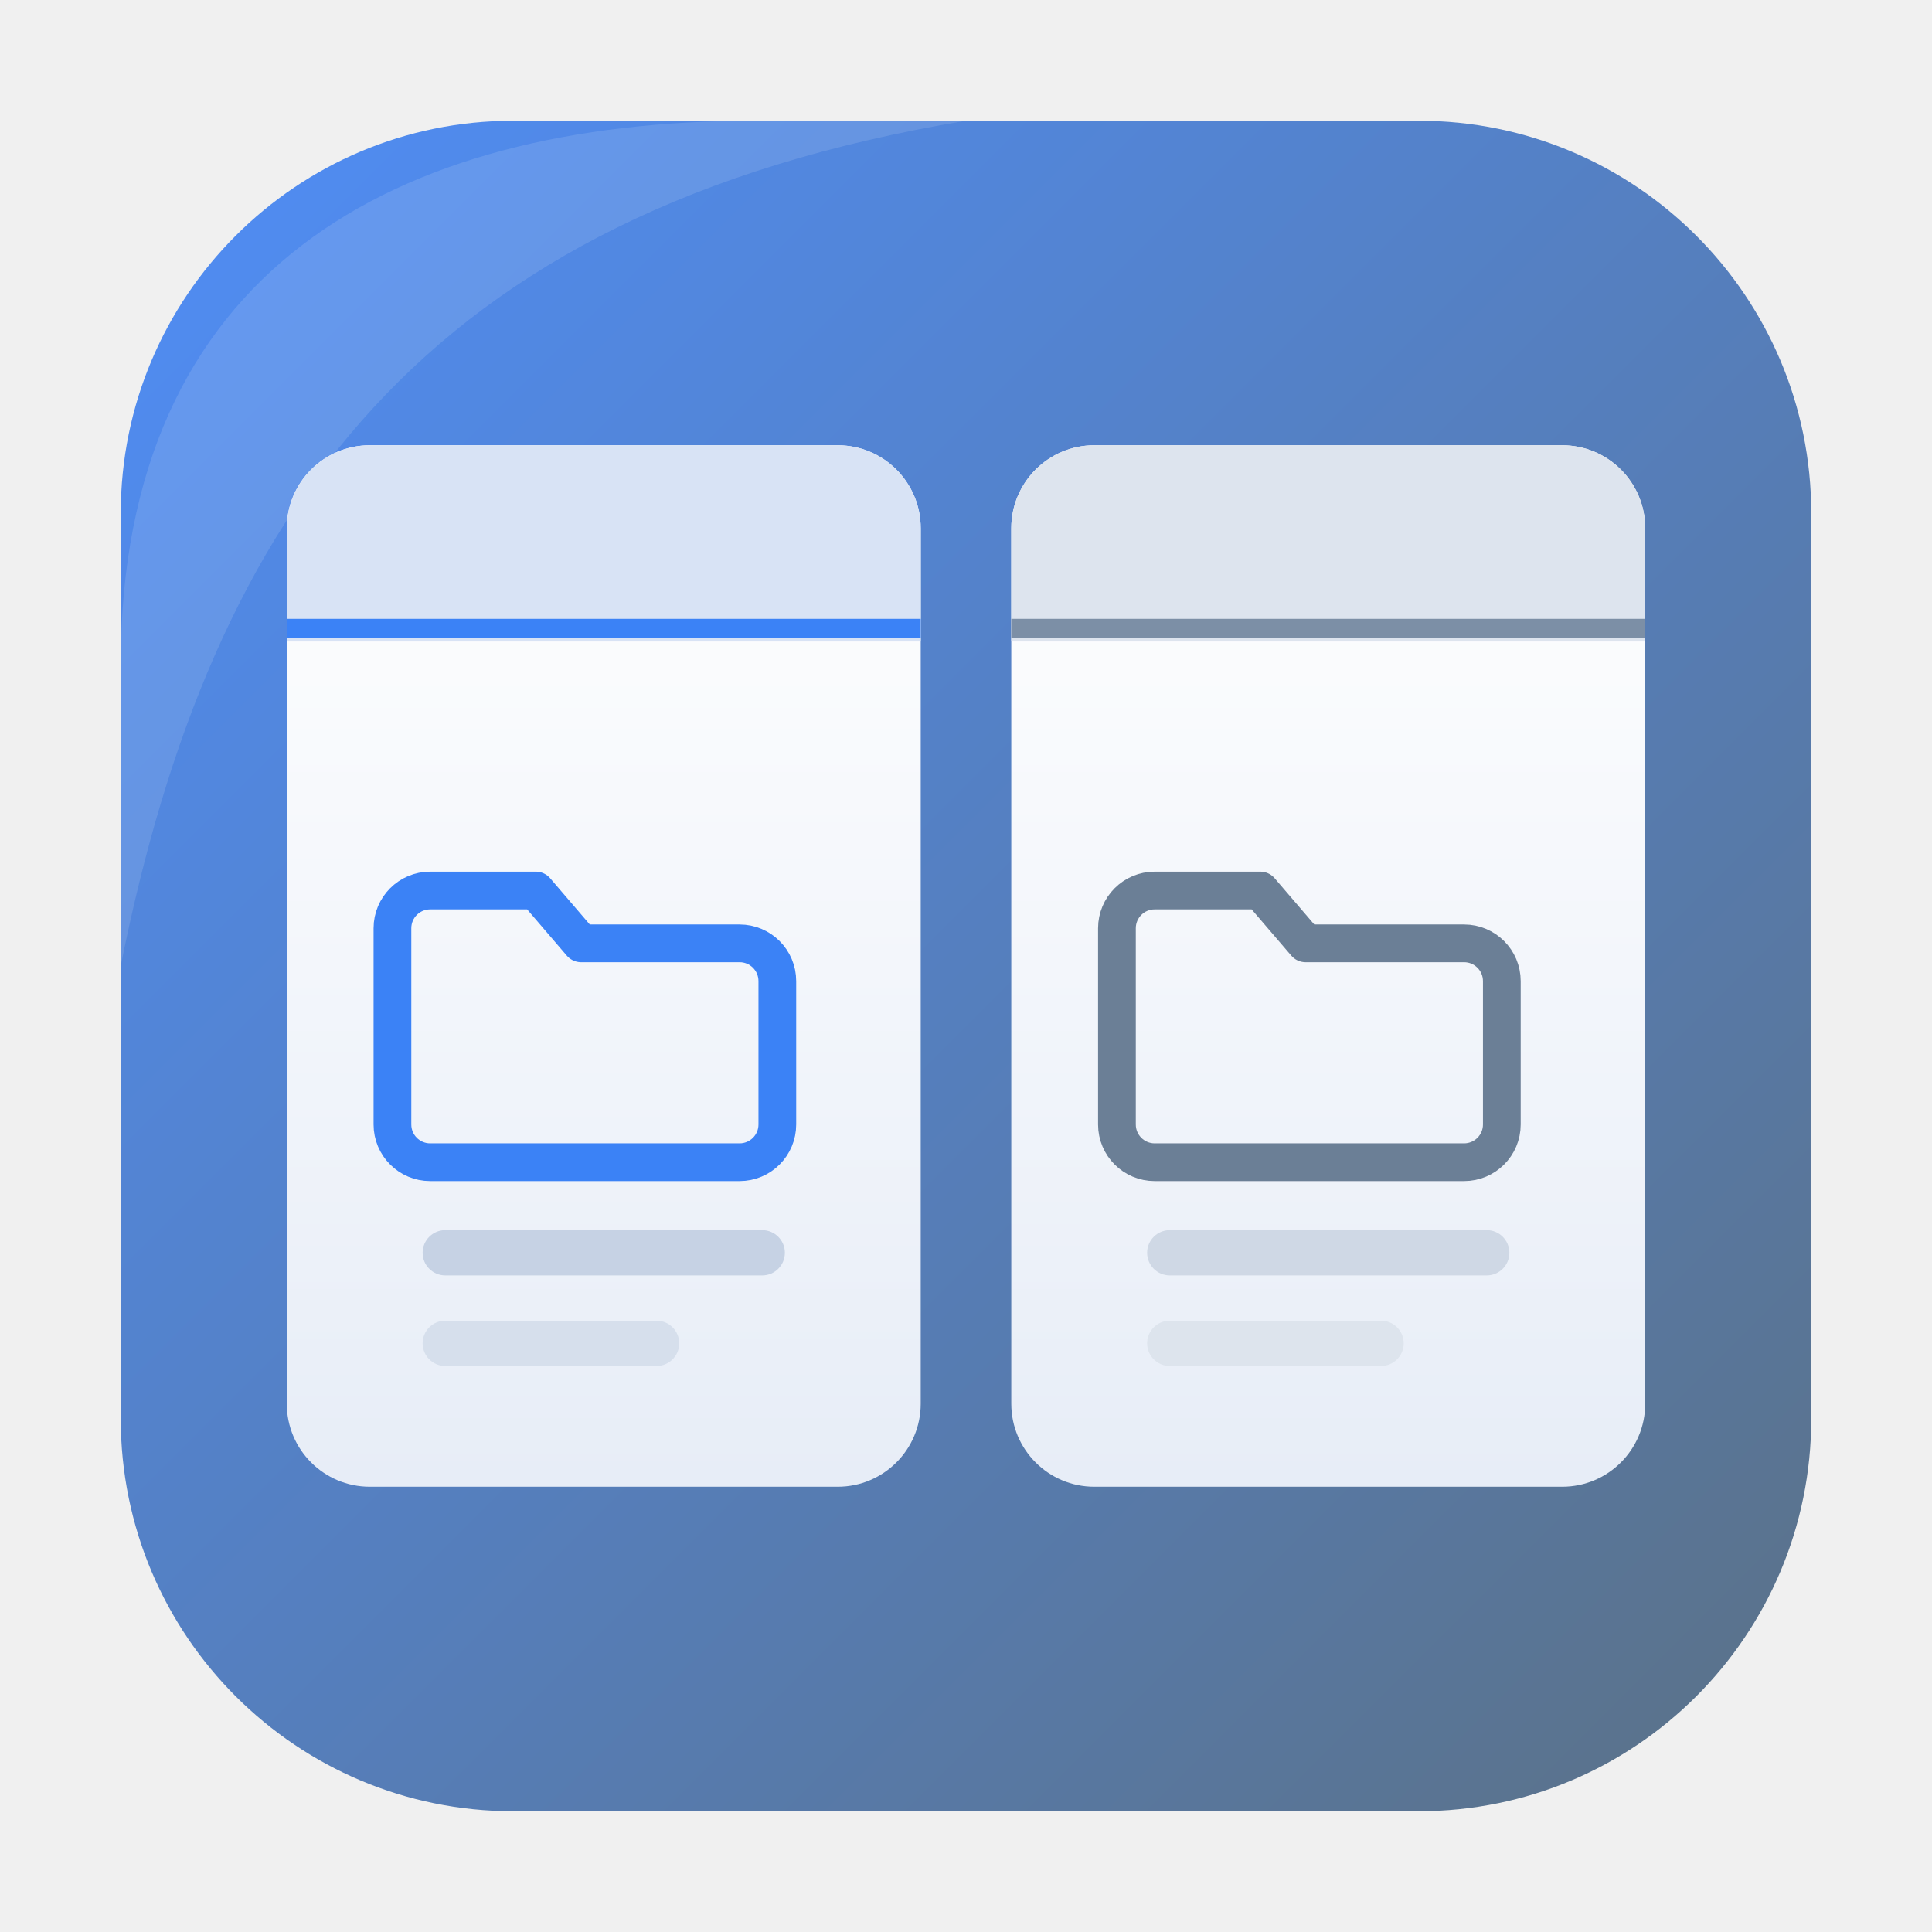
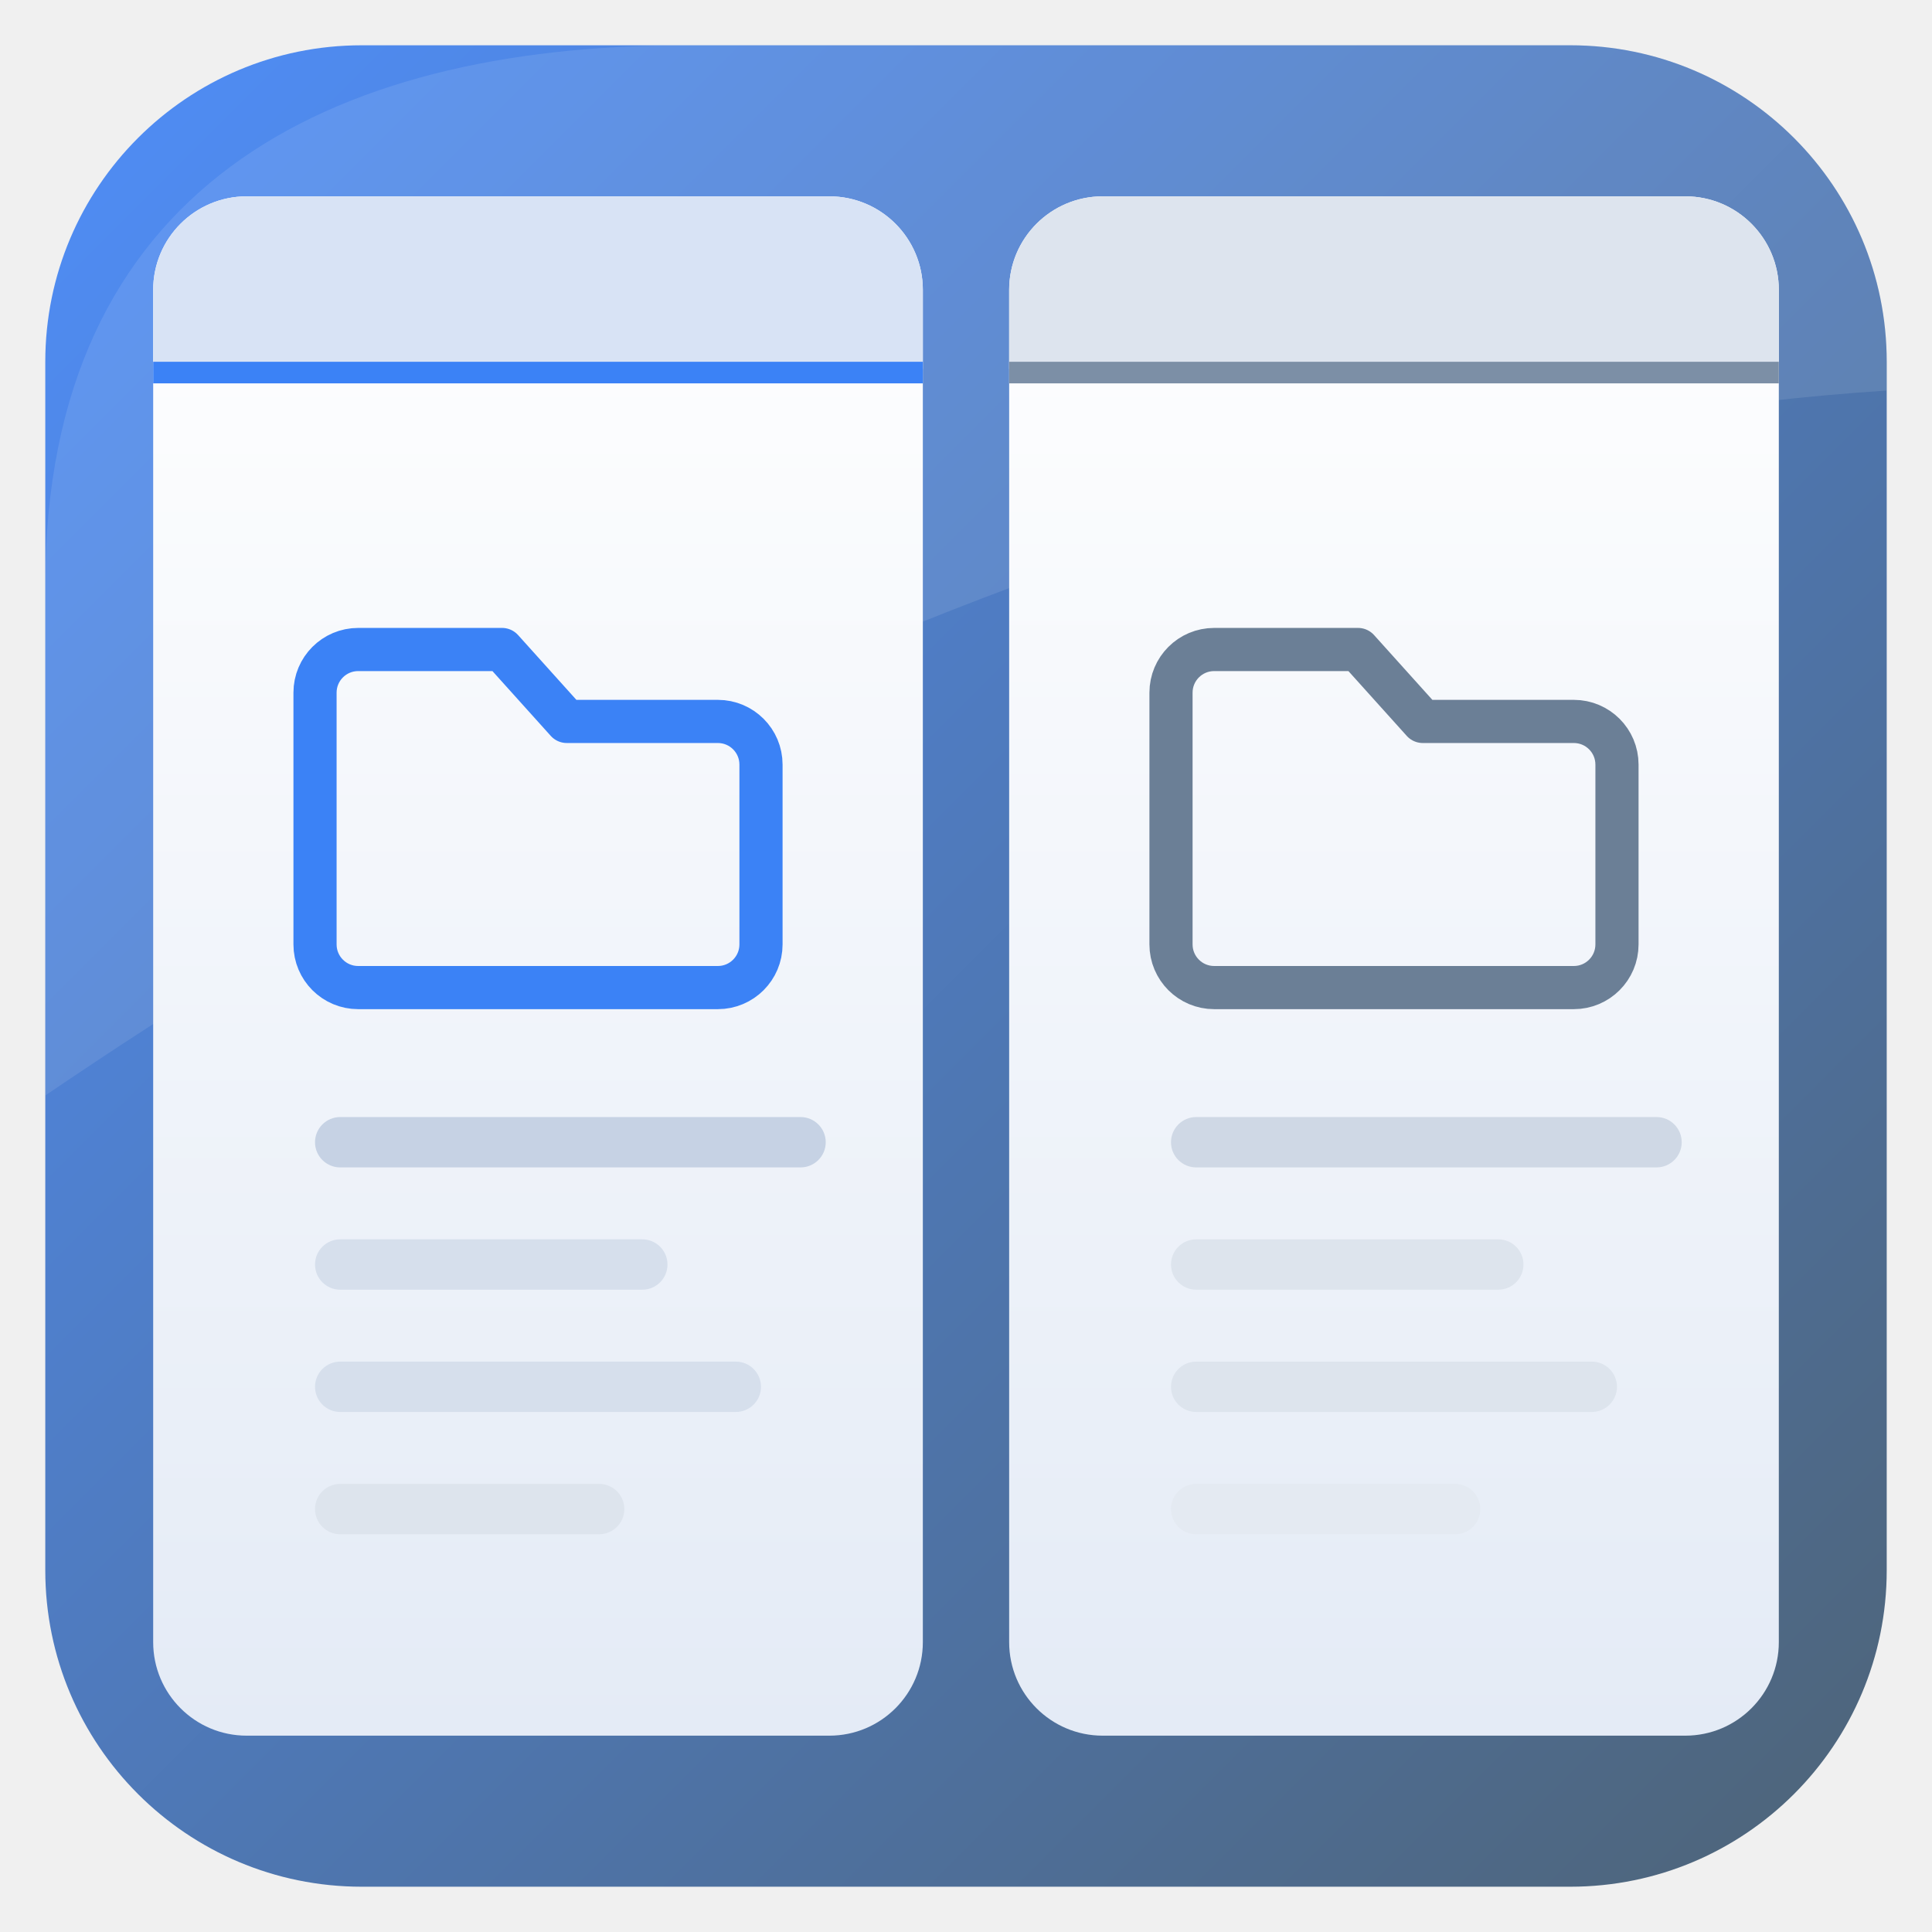
<svg xmlns="http://www.w3.org/2000/svg" viewBox="0 0 512 512" width="512" height="512">
  <defs>
    <linearGradient id="bg" x1="0" y1="0" x2="1" y2="1">
      <stop offset="0" stop-color="#4F8DF7" />
-       <stop offset="1" stop-color="#5B7186" />
+       <stop offset="1" stop-color="#4E6478" />
    </linearGradient>
    <linearGradient id="panel" x1="0" y1="0" x2="0" y2="1">
      <stop offset="0" stop-color="#FFFFFF" />
-       <stop offset="1" stop-color="#E7EDF7" />
+       <stop offset="1" stop-color="#E4EBF6" />
    </linearGradient>
+     <clipPath id="clip">
+       <rect x="0" y="0" width="512" height="512" rx="88" />
+     </clipPath>
  </defs>
-   <rect x="32" y="32" width="448" height="448" rx="104" fill="url(#bg)" />
-   <path d="M32 176 C32 72 104 32 200 32 H256 C112 56 56 136 32 256 Z" fill="#FFFFFF" opacity="0.12" />
-   <rect x="76" y="118" width="168" height="276" rx="22" fill="url(#panel)" />
-   <path d="M98 118 H222 A22 22 0 0 1 244 140 V170 H76 V140 A22 22 0 0 1 98 118 Z" fill="#D8E3F5" />
-   <rect x="76" y="164" width="168" height="5" fill="#3B82F6" />
-   <path d="M114 236 H142 L154 250 H196 A10 10 0 0 1 206 260 V298 A10 10 0 0 1 196 308 H114 A10 10 0 0 1 104 298 V246 A10 10 0 0 1 114 236 Z" fill="none" stroke="#3B82F6" stroke-width="10" stroke-linejoin="round" />
-   <rect x="112" y="326" width="96" height="12" rx="6" fill="#C6D2E4" />
-   <rect x="112" y="350" width="68" height="12" rx="6" fill="#D6DFEC" />
-   <rect x="268" y="118" width="168" height="276" rx="22" fill="url(#panel)" />
-   <path d="M290 118 H414 A22 22 0 0 1 436 140 V170 H268 V140 A22 22 0 0 1 290 118 Z" fill="#DDE4EE" />
-   <rect x="268" y="164" width="168" height="5" fill="#7C8FA6" />
-   <path d="M306 236 H334 L346 250 H388 A10 10 0 0 1 398 260 V298 A10 10 0 0 1 388 308 H306 A10 10 0 0 1 296 298 V246 A10 10 0 0 1 306 236 Z" fill="none" stroke="#6B7F96" stroke-width="10" stroke-linejoin="round" />
-   <rect x="304" y="326" width="96" height="12" rx="6" fill="#CFD8E5" />
-   <rect x="304" y="350" width="68" height="12" rx="6" fill="#DDE4ED" />
+   <g transform="translate(12 12) scale(0.953125)">
+     <g clip-path="url(#clip)">
+       <rect x="0" y="0" width="512" height="512" fill="url(#bg)" />
+       <path d="M0 150 C0 40 78 0 178 0 H512 V96 C330 108 150 190 0 292 Z" fill="#FFFFFF" opacity="0.10" />
+       <rect x="30" y="42" width="214" height="428" rx="26" fill="url(#panel)" />
+       <path d="M56 42 H218 A26 26 0 0 1 244 68 V90 H30 V68 A26 26 0 0 1 56 42 Z" fill="#D8E3F5" />
+       <rect x="30" y="88" width="214" height="6" fill="#3B82F6" />
+       <path d="M87 168 H127 L145 188 H187 A12 12 0 0 1 199 200 V250 A12 12 0 0 1 187 262 H87 A12 12 0 0 1 75 250 V180 A12 12 0 0 1 87 168 Z" fill="none" stroke="#3B82F6" stroke-width="12" stroke-linejoin="round" />
+       <rect x="75" y="298" width="142" height="14" rx="7" fill="#C6D2E4" />
+       <rect x="75" y="332" width="98" height="14" rx="7" fill="#D6DFEC" />
+       <rect x="75" y="366" width="124" height="14" rx="7" fill="#D6DFEC" />
+       <rect x="75" y="400" width="86" height="14" rx="7" fill="#DDE4ED" />
+       <rect x="268" y="42" width="214" height="428" rx="26" fill="url(#panel)" />
+       <path d="M294 42 H456 A26 26 0 0 1 482 68 V90 H268 V68 A26 26 0 0 1 294 42 Z" fill="#DDE4EE" />
+       <rect x="268" y="88" width="214" height="6" fill="#7C8FA6" />
+       <path d="M325 168 H365 L383 188 H425 A12 12 0 0 1 437 200 V250 A12 12 0 0 1 425 262 H325 A12 12 0 0 1 313 250 V180 A12 12 0 0 1 325 168 Z" fill="none" stroke="#6B7F96" stroke-width="12" stroke-linejoin="round" />
+       <rect x="313" y="298" width="142" height="14" rx="7" fill="#CFD8E5" />
+       <rect x="313" y="332" width="98" height="14" rx="7" fill="#DDE4ED" />
+       <rect x="313" y="366" width="124" height="14" rx="7" fill="#DDE4ED" />
+       <rect x="313" y="400" width="86" height="14" rx="7" fill="#E4EAF2" />
+     </g>
+   </g>
</svg>
